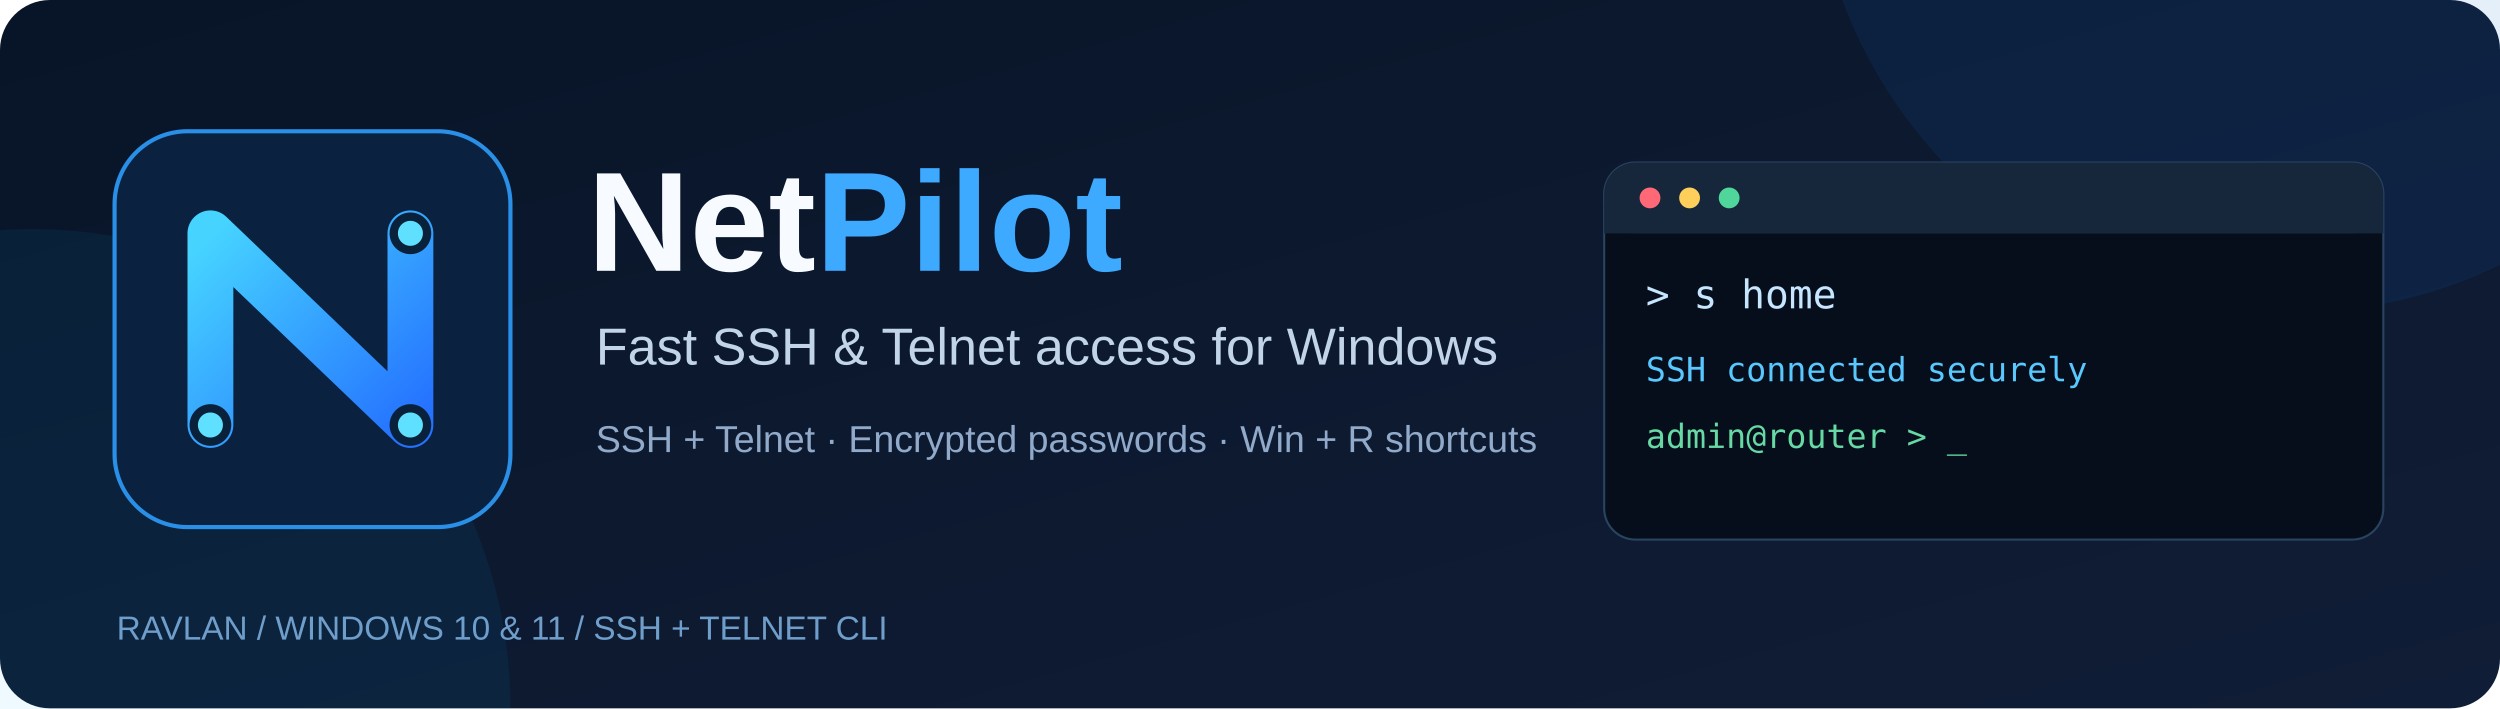
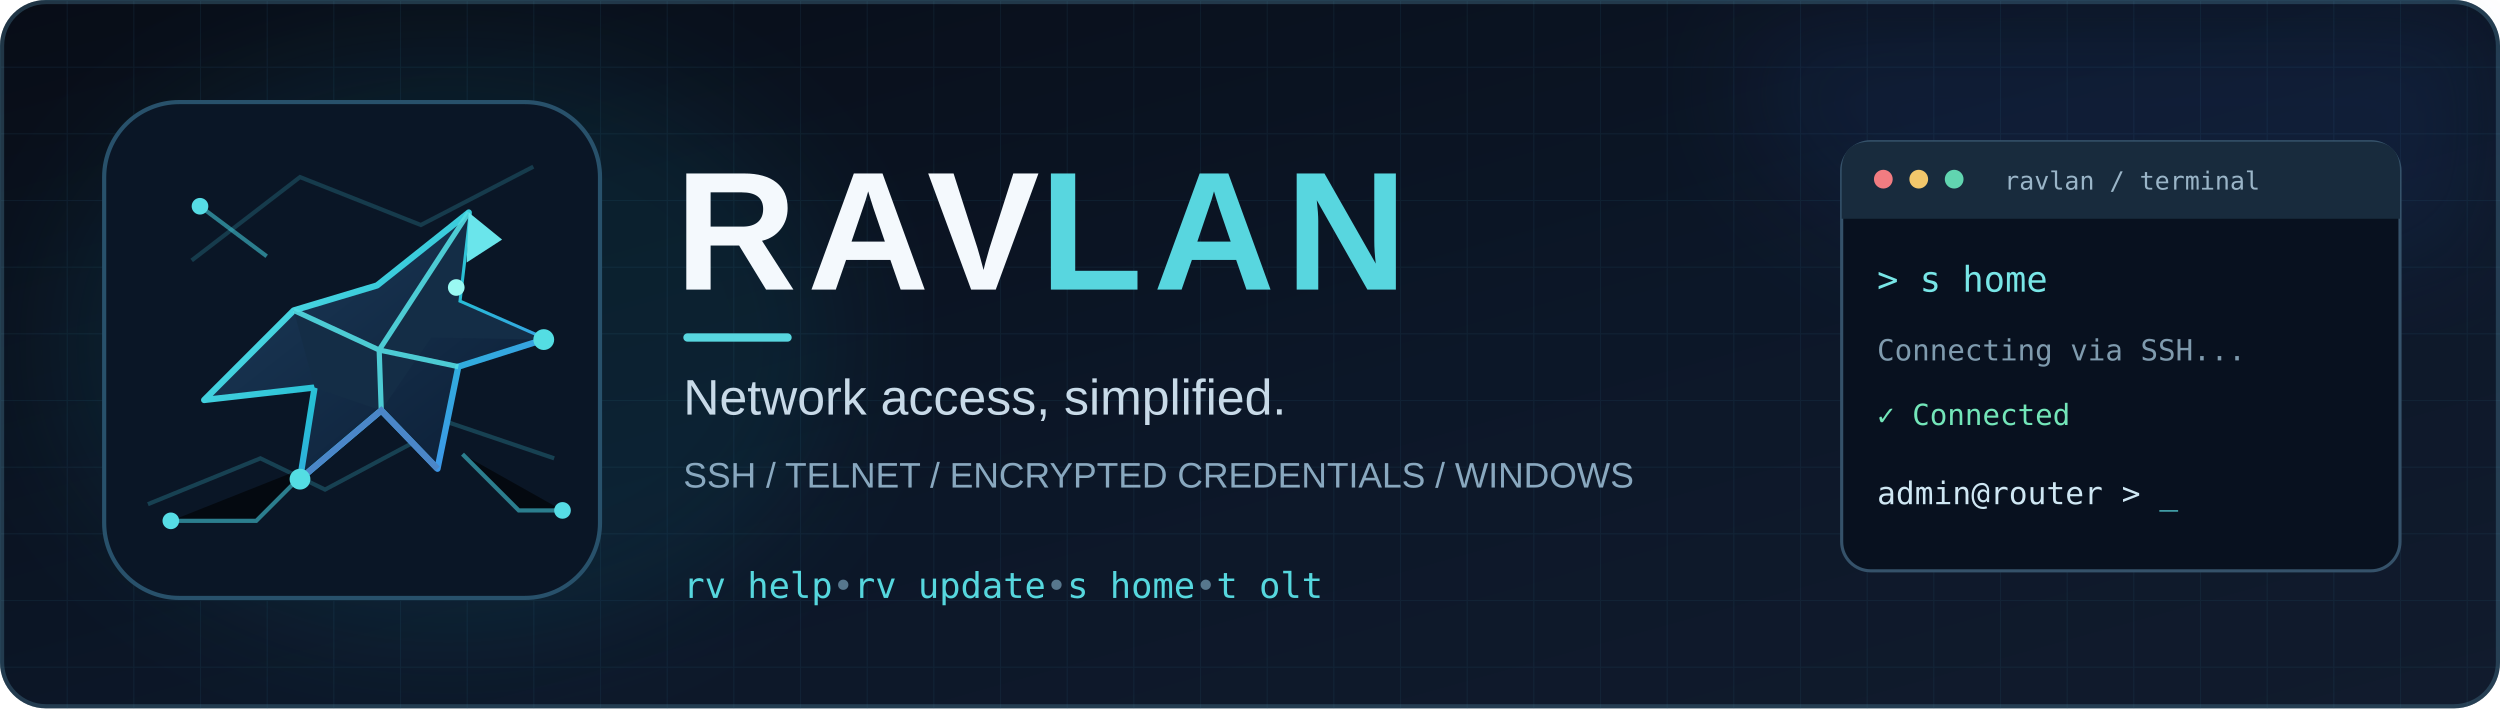
<svg xmlns="http://www.w3.org/2000/svg" width="1200" height="340" viewBox="0 0 1200 340" role="img" aria-labelledby="title desc">
  <defs>
-     <linearGradient id="bg" x2="1" y2="1">
-       <stop stop-color="#081528" />
-       <stop offset="1" stop-color="#101d36" />
+     <linearGradient id="bg" x1="0" y1="0" x2="1" y2="1">
+       <stop stop-color="#080D17" />
+       <stop offset=".55" stop-color="#0C1728" />
+       <stop offset="1" stop-color="#111B2D" />
    </linearGradient>
-     <linearGradient id="accent" x2="1" y2="1">
-       <stop stop-color="#46d4ff" />
-       <stop offset="1" stop-color="#2572ff" />
+     <linearGradient id="cyan" x1="0" y1="0" x2="1" y2="1">
+       <stop stop-color="#79F4F1" />
+       <stop offset=".52" stop-color="#26BFD5" />
+       <stop offset="1" stop-color="#4A81F2" />
    </linearGradient>
-     <filter id="glow">
-       <feGaussianBlur stdDeviation="16" />
+     <linearGradient id="wing" x1="0" y1="0" x2="1" y2="1">
+       <stop stop-color="#1C3B5A" />
+       <stop offset="1" stop-color="#0B1D34" />
+     </linearGradient>
+     <pattern id="grid" width="32" height="32" patternUnits="userSpaceOnUse">
+       <path d="M32 0H0V32" fill="none" stroke="#2B5875" stroke-opacity=".16" />
+     </pattern>
+     <filter id="blur">
+       <feGaussianBlur stdDeviation="27" />
    </filter>
  </defs>
-   <rect width="1200" height="340" rx="24" fill="url(#bg)" />
-   <circle cx="1100" cy="-80" r="230" fill="#146bd5" opacity=".11" />
-   <circle cx="15" cy="340" r="230" fill="#00b8ff" opacity=".07" />
-   <g transform="translate(55 63)">
-     <rect width="190" height="190" rx="35" fill="#0a213f" stroke="#298fe7" stroke-width="2" />
-     <path d="M46 141V49L142 141V49" fill="none" stroke="url(#accent)" stroke-width="22" stroke-linecap="round" stroke-linejoin="round" />
-     <g fill="#5fe0ff" stroke="#09213b" stroke-width="4">
-       <circle cx="46" cy="141" r="8" />
-       <circle cx="142" cy="49" r="8" />
-       <circle cx="142" cy="141" r="8" />
+   <rect width="1200" height="340" rx="22" fill="url(#bg)" />
+   <rect width="1200" height="340" rx="22" fill="url(#grid)" />
+   <ellipse cx="215" cy="165" rx="190" ry="145" fill="#17BDD8" opacity=".08" filter="url(#blur)" />
+   <ellipse cx="1050" cy="40" rx="210" ry="100" fill="#3869D5" opacity=".09" filter="url(#blur)" />
+   <rect x="1" y="1" width="1198" height="338" rx="21" fill="none" stroke="#4E819A" stroke-opacity=".35" stroke-width="2" />
+   <g transform="translate(50 49)">
+     <rect width="238" height="238" rx="36" fill="#0A1626" stroke="#28516B" stroke-width="2" />
+     <path d="M21 193L75 171 106 186 166 154 216 171" fill="none" stroke="#3BAFC6" stroke-opacity=".28" stroke-width="2" />
+     <path d="M42 76L94 36 152 59 206 31" fill="none" stroke="#3BAFC6" stroke-opacity=".24" stroke-width="2" />
+     <g stroke="#44C9D9" stroke-width="2" opacity=".58">
+       <path d="M32 201H73L100 174" />
+       <path d="M172 169L199 196H220" />
+       <path d="M46 50L78 74" />
    </g>
+     <g fill="#56DCE5">
+       <circle cx="32" cy="201" r="4" />
+       <circle cx="220" cy="196" r="4" />
+       <circle cx="46" cy="50" r="4" />
+     </g>
+     <path d="M48 143L91 100 131 88 175 53 170 96 211 114 170 127 160 176 133 148 94 181 101 137Z" fill="url(#wing)" stroke="url(#cyan)" stroke-width="3" stroke-linejoin="round" />
+     <path d="M91 100L132 119 175 53 170 96 211 114 157 113 133 148 101 137Z" fill="#142D46" />
+     <path d="M91 100L132 119 175 53M132 119L133 148 94 181M132 119L170 127" fill="none" stroke="#54DDE3" stroke-opacity=".9" stroke-width="2.5" />
+     <path d="M175 53L191 66 174 77Z" fill="#6AE5EB" />
+     <circle cx="169" cy="89" r="4" fill="#9AF9F2" />
+     <path d="M160 176L133 148 94 181" fill="none" stroke="#4B86C8" stroke-width="3" />
+     <circle cx="94" cy="181" r="5" fill="#54DDE3" />
+     <circle cx="211" cy="114" r="5" fill="#54DDE3" />
  </g>
-   <text x="282" y="130" fill="#f7fbff" font-size="68" font-weight="800" font-family="Segoe UI,Arial,sans-serif">Net<tspan fill="#3da9ff">Pilot</tspan>
+   <text x="324" y="139" font-size="81" font-weight="800" letter-spacing="5" fill="#F4F9FD" font-family="Segoe UI,Arial,sans-serif">RAV<tspan fill="#58D6DF">LAN</tspan>
  </text>
-   <text x="286" y="175" fill="#c2d4e8" font-size="25" font-family="Segoe UI,Arial,sans-serif">Fast SSH &amp; Telnet access for Windows</text>
-   <text x="286" y="217" fill="#91aaca" font-size="18" font-family="Segoe UI,Arial,sans-serif">SSH + Telnet  ·  Encrypted passwords  ·  Win + R shortcuts</text>
-   <g transform="translate(770 78)">
-     <rect width="374" height="181" rx="15" fill="#070e1b" stroke="#294461" />
-     <rect width="374" height="34" rx="15" fill="#16263b" />
-     <rect y="20" width="374" height="14" fill="#16263b" />
-     <circle cx="22" cy="17" r="5" fill="#ff6977" />
-     <circle cx="41" cy="17" r="5" fill="#ffcf5c" />
-     <circle cx="60" cy="17" r="5" fill="#50d69a" />
-     <text x="20" y="70" font-size="19" fill="#c6e5ff" font-family="Consolas,monospace">&gt; s home</text>
-     <text x="20" y="105" font-size="16" fill="#58c8ff" font-family="Consolas,monospace">SSH connected securely</text>
-     <text x="20" y="137" font-size="16" fill="#66d9a4" font-family="Consolas,monospace">admin@router &gt; _</text>
+   <rect x="328" y="160" width="52" height="4" rx="2" fill="#58D6DF" />
+   <text x="328" y="199" font-size="24" fill="#C8DAE8" font-family="Segoe UI,Arial,sans-serif">Network access, simplified.</text>
+   <text x="328" y="234" font-size="17" fill="#89A8BF" font-family="Segoe UI,Arial,sans-serif">SSH  /  TELNET  /  ENCRYPTED CREDENTIALS  /  WINDOWS</text>
+   <text x="328" y="287" font-size="17" fill="#56D7DE" font-family="Consolas,monospace">rv help<tspan fill="#57778D">   •   </tspan>rv update<tspan fill="#57778D">   •   </tspan>s home<tspan fill="#57778D">   •   </tspan>t olt</text>
+   <g transform="translate(884 68)">
+     <rect width="268" height="206" rx="14" fill="#08111F" stroke="#35526A" stroke-width="1.5" />
+     <path d="M14 0H254Q268 0 268 14V37H0V14Q0 0 14 0Z" fill="#182B3D" />
+     <circle cx="20" cy="18" r="4.5" fill="#F17C81" />
+     <circle cx="37" cy="18" r="4.5" fill="#F2C76B" />
+     <circle cx="54" cy="18" r="4.5" fill="#61D5B0" />
+     <text x="78" y="23" font-size="12" fill="#9AB5C8" font-family="Consolas,monospace">ravlan / terminal</text>
+     <text x="17" y="72" font-size="17" fill="#78E6E7" font-family="Consolas,monospace">&gt; s home</text>
+     <text x="17" y="105" font-size="14" fill="#7F9BAE" font-family="Consolas,monospace">Connecting via SSH...</text>
+     <text x="17" y="136" font-size="14" fill="#73E6B9" font-family="Consolas,monospace">✓ Connected</text>
+     <text x="17" y="174" font-size="15" fill="#CFE7F3" font-family="Consolas,monospace">admin@router &gt; <tspan fill="#5ADCE2">_</tspan>
+     </text>
  </g>
-   <text x="56" y="307" fill="#6f9ecb" font-size="16" font-family="Segoe UI,Arial,sans-serif">RAVLAN  /  WINDOWS 10 &amp; 11  /  SSH + TELNET CLI</text>
</svg>
